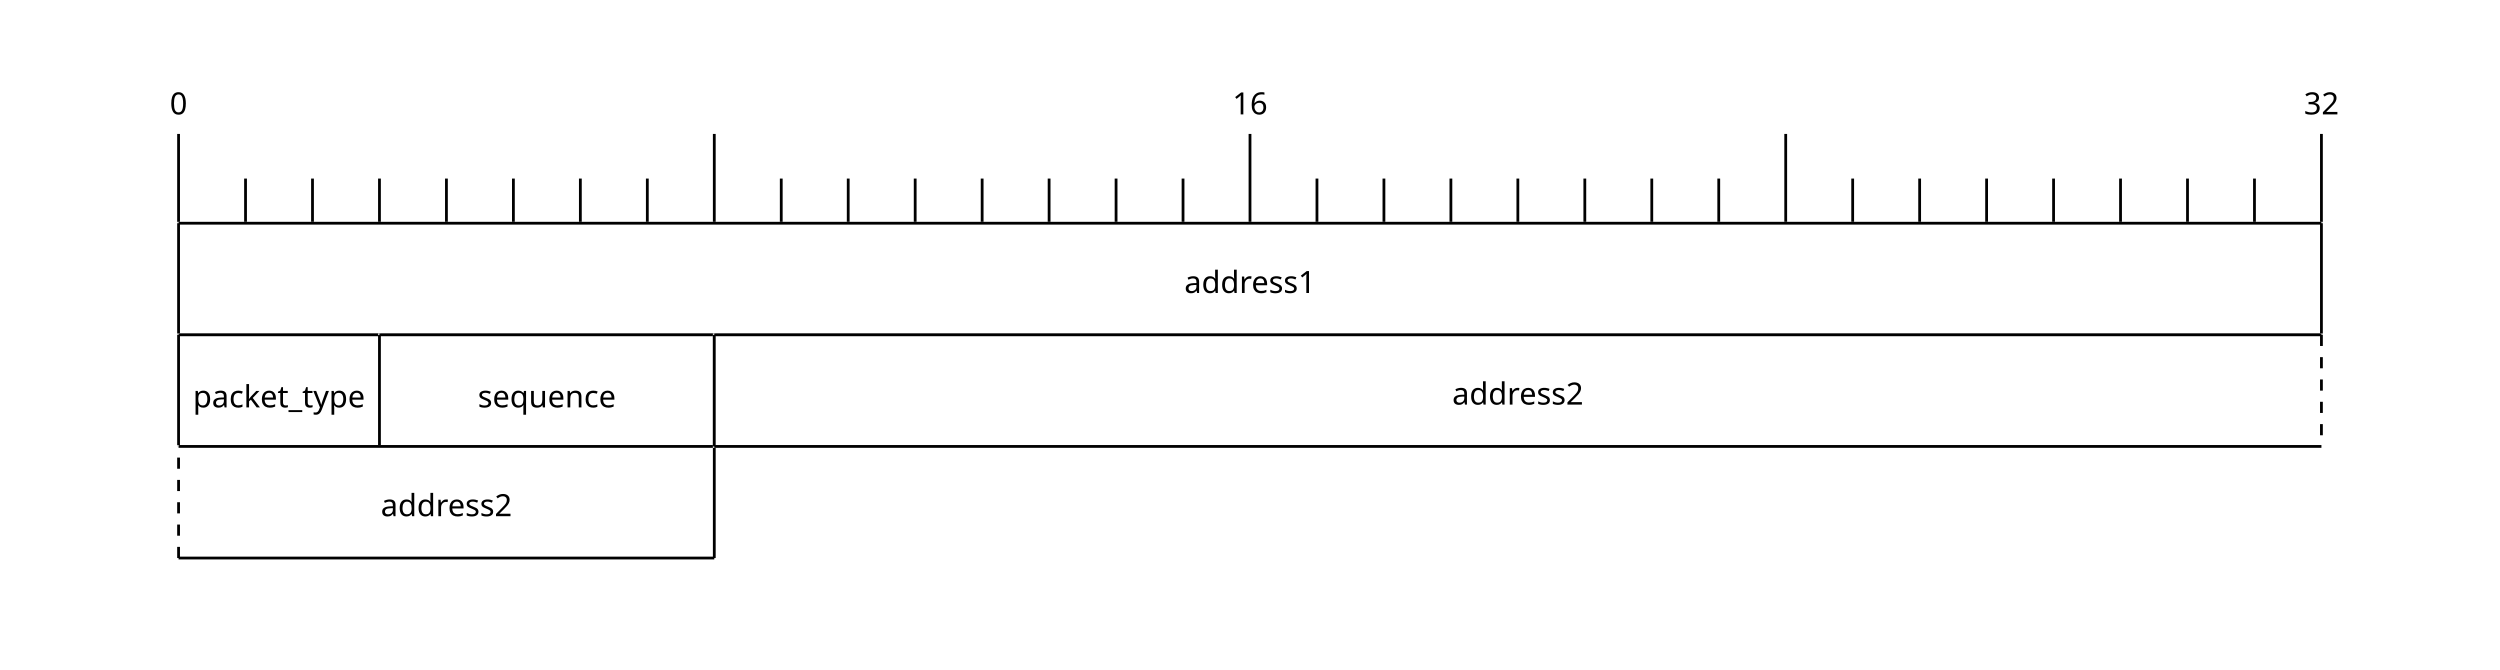
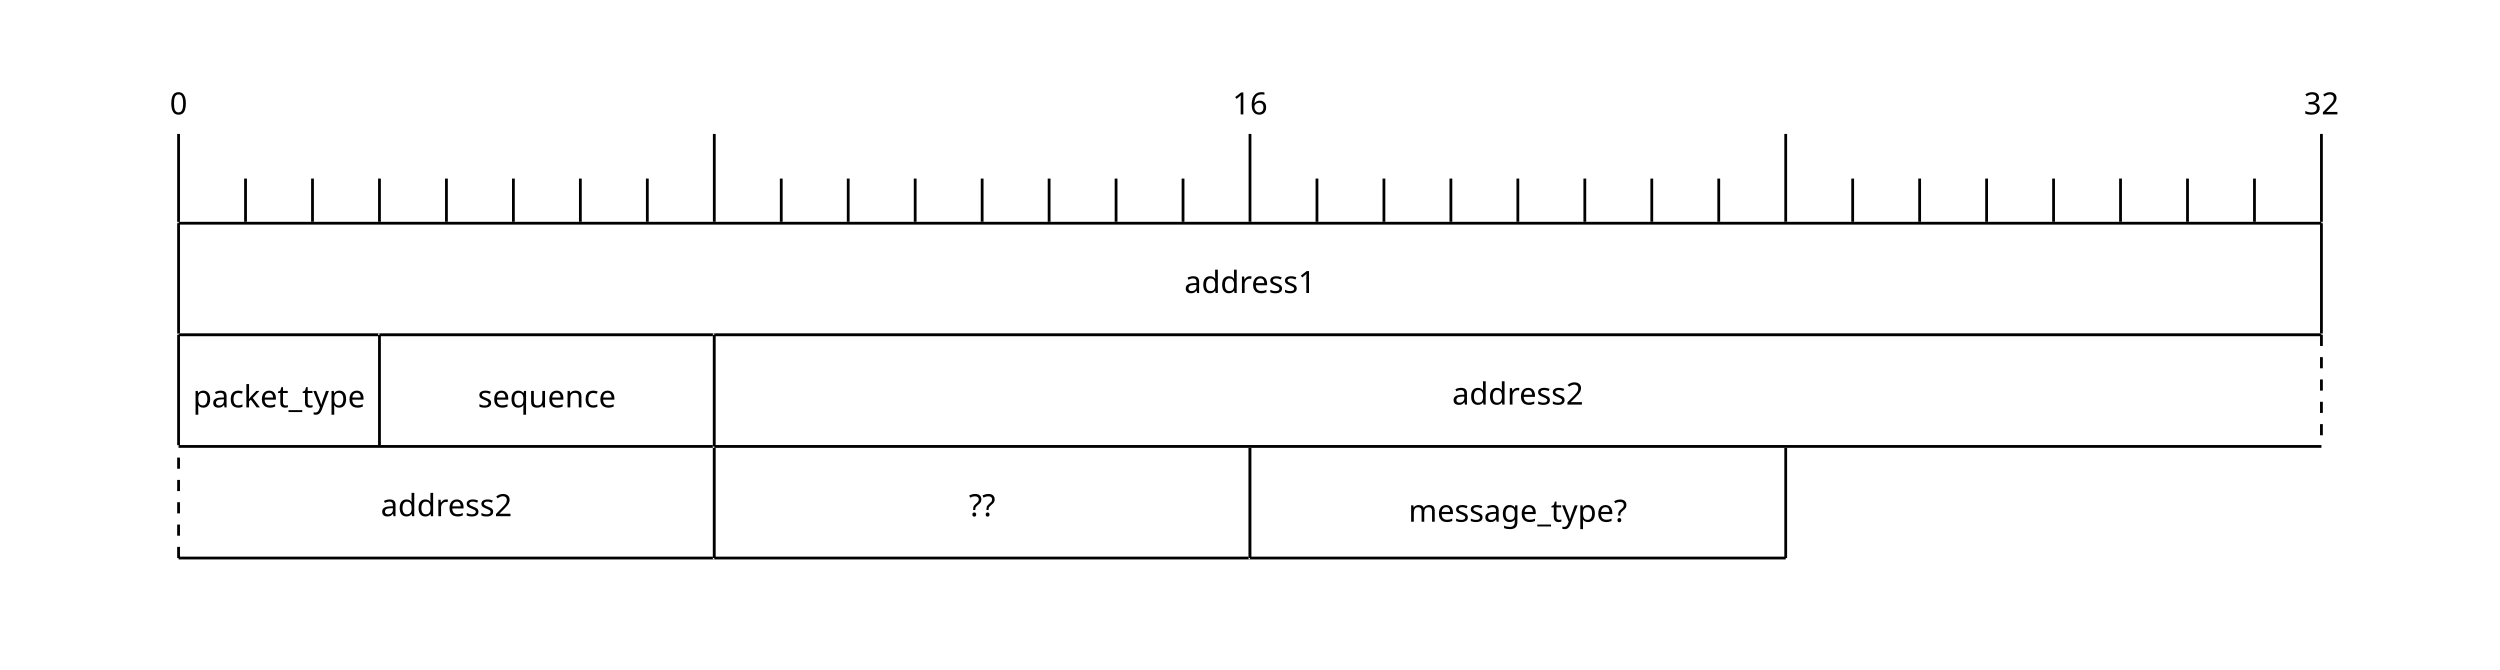
<svg xmlns="http://www.w3.org/2000/svg" viewBox="0 0 896 240">
  <defs id="defs_block">
    <filter height="1.504" id="filter_blur" width="1.157" x="-0.079" y="-0.252">
      <feGaussianBlur id="feGaussianBlur3780" stdDeviation="4.2" />
    </filter>
  </defs>
  <path d="M 64 48 L 64 80" fill="none" stroke="rgb(0,0,0)" />
  <text fill="rgb(0,0,0)" font-family="sans-serif" font-size="11" font-style="normal" font-weight="normal" text-anchor="middle" textLength="7" x="64" y="41">0</text>
  <path d="M 88 64 L 88 80" fill="none" stroke="rgb(0,0,0)" />
  <path d="M 112 64 L 112 80" fill="none" stroke="rgb(0,0,0)" />
  <path d="M 136 64 L 136 80" fill="none" stroke="rgb(0,0,0)" />
  <path d="M 160 64 L 160 80" fill="none" stroke="rgb(0,0,0)" />
  <path d="M 184 64 L 184 80" fill="none" stroke="rgb(0,0,0)" />
  <path d="M 208 64 L 208 80" fill="none" stroke="rgb(0,0,0)" />
  <path d="M 232 64 L 232 80" fill="none" stroke="rgb(0,0,0)" />
  <path d="M 256 48 L 256 80" fill="none" stroke="rgb(0,0,0)" />
  <path d="M 280 64 L 280 80" fill="none" stroke="rgb(0,0,0)" />
  <path d="M 304 64 L 304 80" fill="none" stroke="rgb(0,0,0)" />
  <path d="M 328 64 L 328 80" fill="none" stroke="rgb(0,0,0)" />
  <path d="M 352 64 L 352 80" fill="none" stroke="rgb(0,0,0)" />
  <path d="M 376 64 L 376 80" fill="none" stroke="rgb(0,0,0)" />
  <path d="M 400 64 L 400 80" fill="none" stroke="rgb(0,0,0)" />
  <path d="M 424 64 L 424 80" fill="none" stroke="rgb(0,0,0)" />
  <path d="M 448 48 L 448 80" fill="none" stroke="rgb(0,0,0)" />
  <text fill="rgb(0,0,0)" font-family="sans-serif" font-size="11" font-style="normal" font-weight="normal" text-anchor="middle" textLength="14" x="448" y="41">16</text>
  <path d="M 472 64 L 472 80" fill="none" stroke="rgb(0,0,0)" />
  <path d="M 496 64 L 496 80" fill="none" stroke="rgb(0,0,0)" />
  <path d="M 520 64 L 520 80" fill="none" stroke="rgb(0,0,0)" />
  <path d="M 544 64 L 544 80" fill="none" stroke="rgb(0,0,0)" />
  <path d="M 568 64 L 568 80" fill="none" stroke="rgb(0,0,0)" />
  <path d="M 592 64 L 592 80" fill="none" stroke="rgb(0,0,0)" />
  <path d="M 616 64 L 616 80" fill="none" stroke="rgb(0,0,0)" />
  <path d="M 640 48 L 640 80" fill="none" stroke="rgb(0,0,0)" />
  <path d="M 664 64 L 664 80" fill="none" stroke="rgb(0,0,0)" />
  <path d="M 688 64 L 688 80" fill="none" stroke="rgb(0,0,0)" />
  <path d="M 712 64 L 712 80" fill="none" stroke="rgb(0,0,0)" />
  <path d="M 736 64 L 736 80" fill="none" stroke="rgb(0,0,0)" />
  <path d="M 760 64 L 760 80" fill="none" stroke="rgb(0,0,0)" />
  <path d="M 784 64 L 784 80" fill="none" stroke="rgb(0,0,0)" />
  <path d="M 808 64 L 808 80" fill="none" stroke="rgb(0,0,0)" />
  <path d="M 832 48 L 832 80" fill="none" stroke="rgb(0,0,0)" />
  <text fill="rgb(0,0,0)" font-family="sans-serif" font-size="11" font-style="normal" font-weight="normal" text-anchor="middle" textLength="14" x="832" y="41">32</text>
  <rect fill="rgb(255,255,255)" height="40" stroke="rgb(255,255,255)" width="768" x="64" y="80" />
  <path d="M 64 80 L 832 80" fill="none" stroke="rgb(0,0,0)" />
  <path d="M 832 80 L 832 120" fill="none" stroke="rgb(0,0,0)" />
  <path d="M 832 120 L 64 120" fill="none" stroke="rgb(0,0,0)" />
  <path d="M 64 120 L 64 80" fill="none" stroke="rgb(0,0,0)" />
  <text fill="rgb(0,0,0)" font-family="sans-serif" font-size="11" font-style="normal" font-weight="normal" text-anchor="middle" textLength="45" x="448" y="105">address1</text>
  <rect fill="rgb(255,255,255)" height="40" stroke="rgb(255,255,255)" width="72" x="64" y="120" />
  <path d="M 64 120 L 136 120" fill="none" stroke="rgb(0,0,0)" />
  <path d="M 136 120 L 136 160" fill="none" stroke="rgb(0,0,0)" />
  <path d="M 136 160 L 64 160" fill="none" stroke="rgb(0,0,0)" />
  <path d="M 64 160 L 64 120" fill="none" stroke="rgb(0,0,0)" />
  <text fill="rgb(0,0,0)" font-family="sans-serif" font-size="11" font-style="normal" font-weight="normal" text-anchor="middle" textLength="62" x="100" y="146">packet_type</text>
  <rect fill="rgb(255,255,255)" height="40" stroke="rgb(255,255,255)" width="120" x="136" y="120" />
  <path d="M 136 120 L 256 120" fill="none" stroke="rgb(0,0,0)" />
  <path d="M 256 120 L 256 160" fill="none" stroke="rgb(0,0,0)" />
  <path d="M 256 160 L 136 160" fill="none" stroke="rgb(0,0,0)" />
  <path d="M 136 160 L 136 120" fill="none" stroke="rgb(0,0,0)" />
  <text fill="rgb(0,0,0)" font-family="sans-serif" font-size="11" font-style="normal" font-weight="normal" text-anchor="middle" textLength="47" x="196" y="146">sequence</text>
  <rect fill="rgb(255,255,255)" height="40" stroke="rgb(255,255,255)" width="192" x="64" y="160" />
  <path d="M 64 160 L 256 160" fill="none" stroke="rgb(0,0,0)" />
  <path d="M 256 160 L 256 200" fill="none" stroke="rgb(0,0,0)" />
  <path d="M 256 200 L 64 200" fill="none" stroke="rgb(0,0,0)" />
  <path d="M 64 200 L 64 160" fill="none" stroke="rgb(0,0,0)" stroke-dasharray="4" />
  <text fill="rgb(0,0,0)" font-family="sans-serif" font-size="11" font-style="normal" font-weight="normal" text-anchor="middle" textLength="45" x="160" y="185">address2</text>
+   <rect fill="rgb(255,255,255)" height="40" stroke="rgb(255,255,255)" width="192" x="256" y="160" />
+   <path d="M 256 160 L 448 160" fill="none" stroke="rgb(0,0,0)" />
+   <path d="M 448 160 L 448 200" fill="none" stroke="rgb(0,0,0)" />
+   <path d="M 448 200 L 256 200" fill="none" stroke="rgb(0,0,0)" />
+   <path d="M 256 200 L 256 160" fill="none" stroke="rgb(0,0,0)" />
+   <text fill="rgb(0,0,0)" font-family="sans-serif" font-size="11" font-style="normal" font-weight="normal" text-anchor="middle" textLength="14" x="352" y="185">??</text>
+   <rect fill="rgb(255,255,255)" height="40" stroke="rgb(255,255,255)" width="192" x="448" y="160" />
+   <path d="M 448 160 L 640 160" fill="none" stroke="rgb(0,0,0)" />
+   <path d="M 640 160 L 640 200" fill="none" stroke="rgb(0,0,0)" />
+   <path d="M 640 200 L 448 200" fill="none" stroke="rgb(0,0,0)" />
+   <path d="M 448 200 L 448 160" fill="none" stroke="rgb(0,0,0)" />
+   <text fill="rgb(0,0,0)" font-family="sans-serif" font-size="11" font-style="normal" font-weight="normal" text-anchor="middle" textLength="79" x="544" y="187">message_type?</text>
  <rect fill="rgb(255,255,255)" height="40" stroke="rgb(255,255,255)" width="576" x="256" y="120" />
  <path d="M 256 120 L 832 120" fill="none" stroke="rgb(0,0,0)" />
  <path d="M 832 120 L 832 160" fill="none" stroke="rgb(0,0,0)" stroke-dasharray="4" />
  <path d="M 832 160 L 256 160" fill="none" stroke="rgb(0,0,0)" />
  <path d="M 256 160 L 256 120" fill="none" stroke="rgb(0,0,0)" />
  <text fill="rgb(0,0,0)" font-family="sans-serif" font-size="11" font-style="normal" font-weight="normal" text-anchor="middle" textLength="45" x="544" y="145">address2</text>
</svg>
